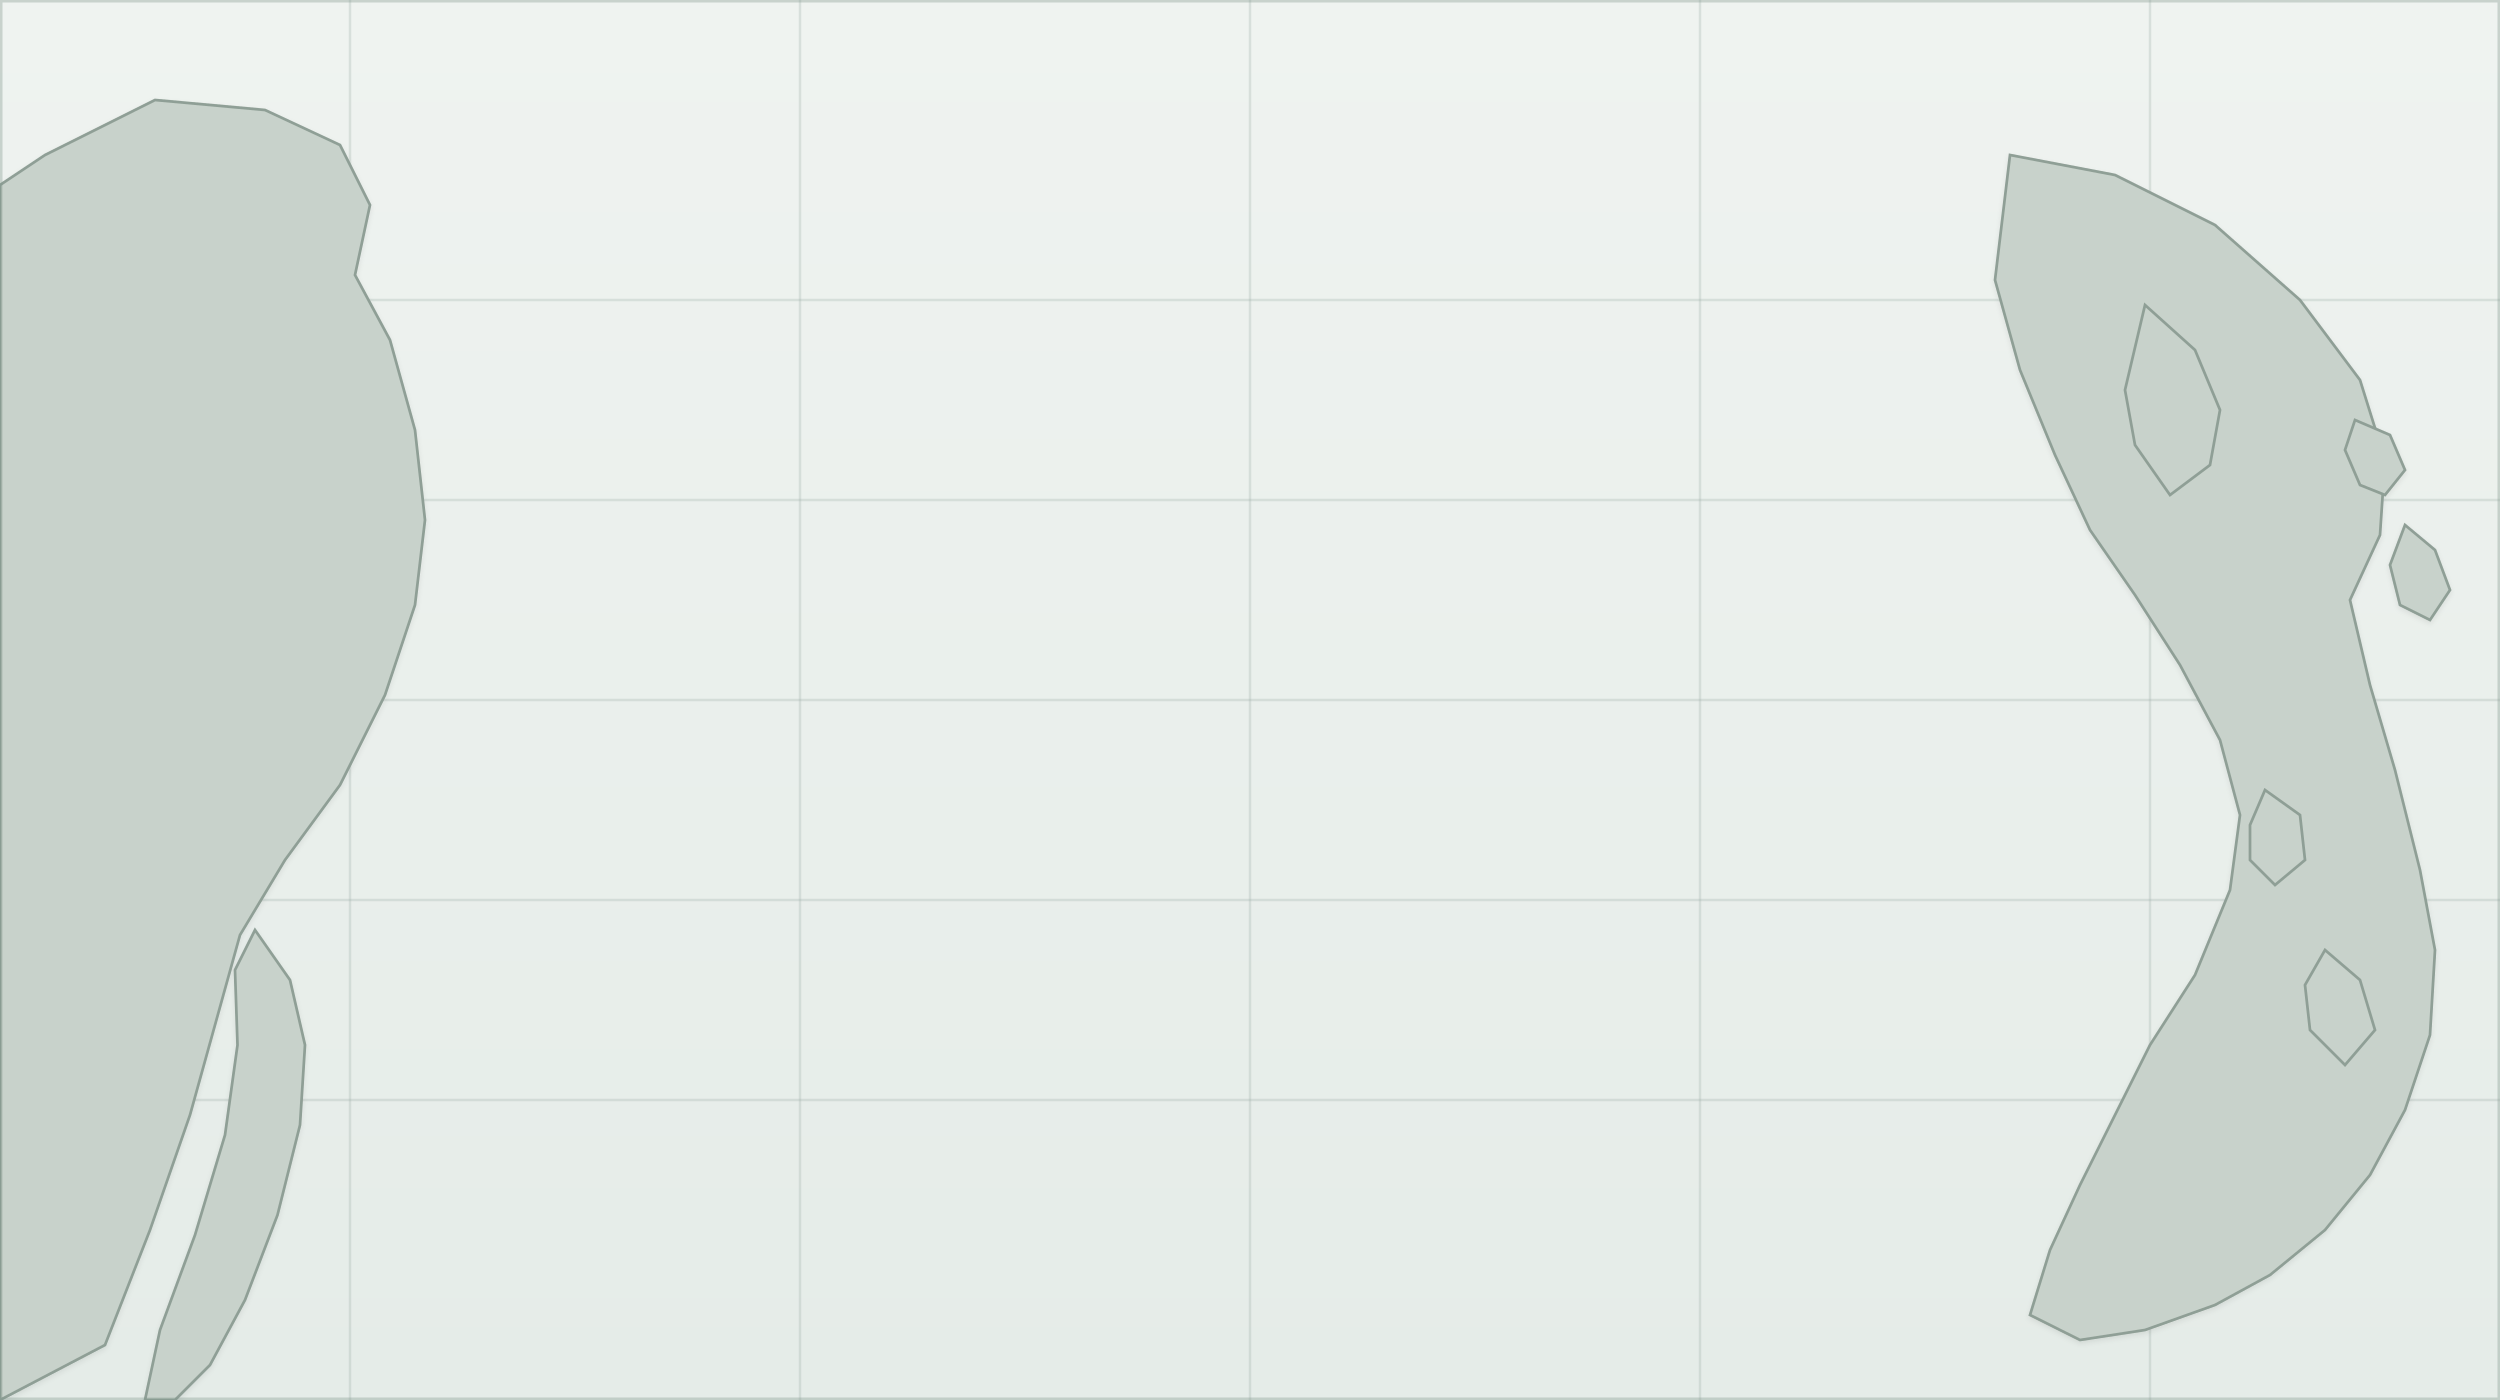
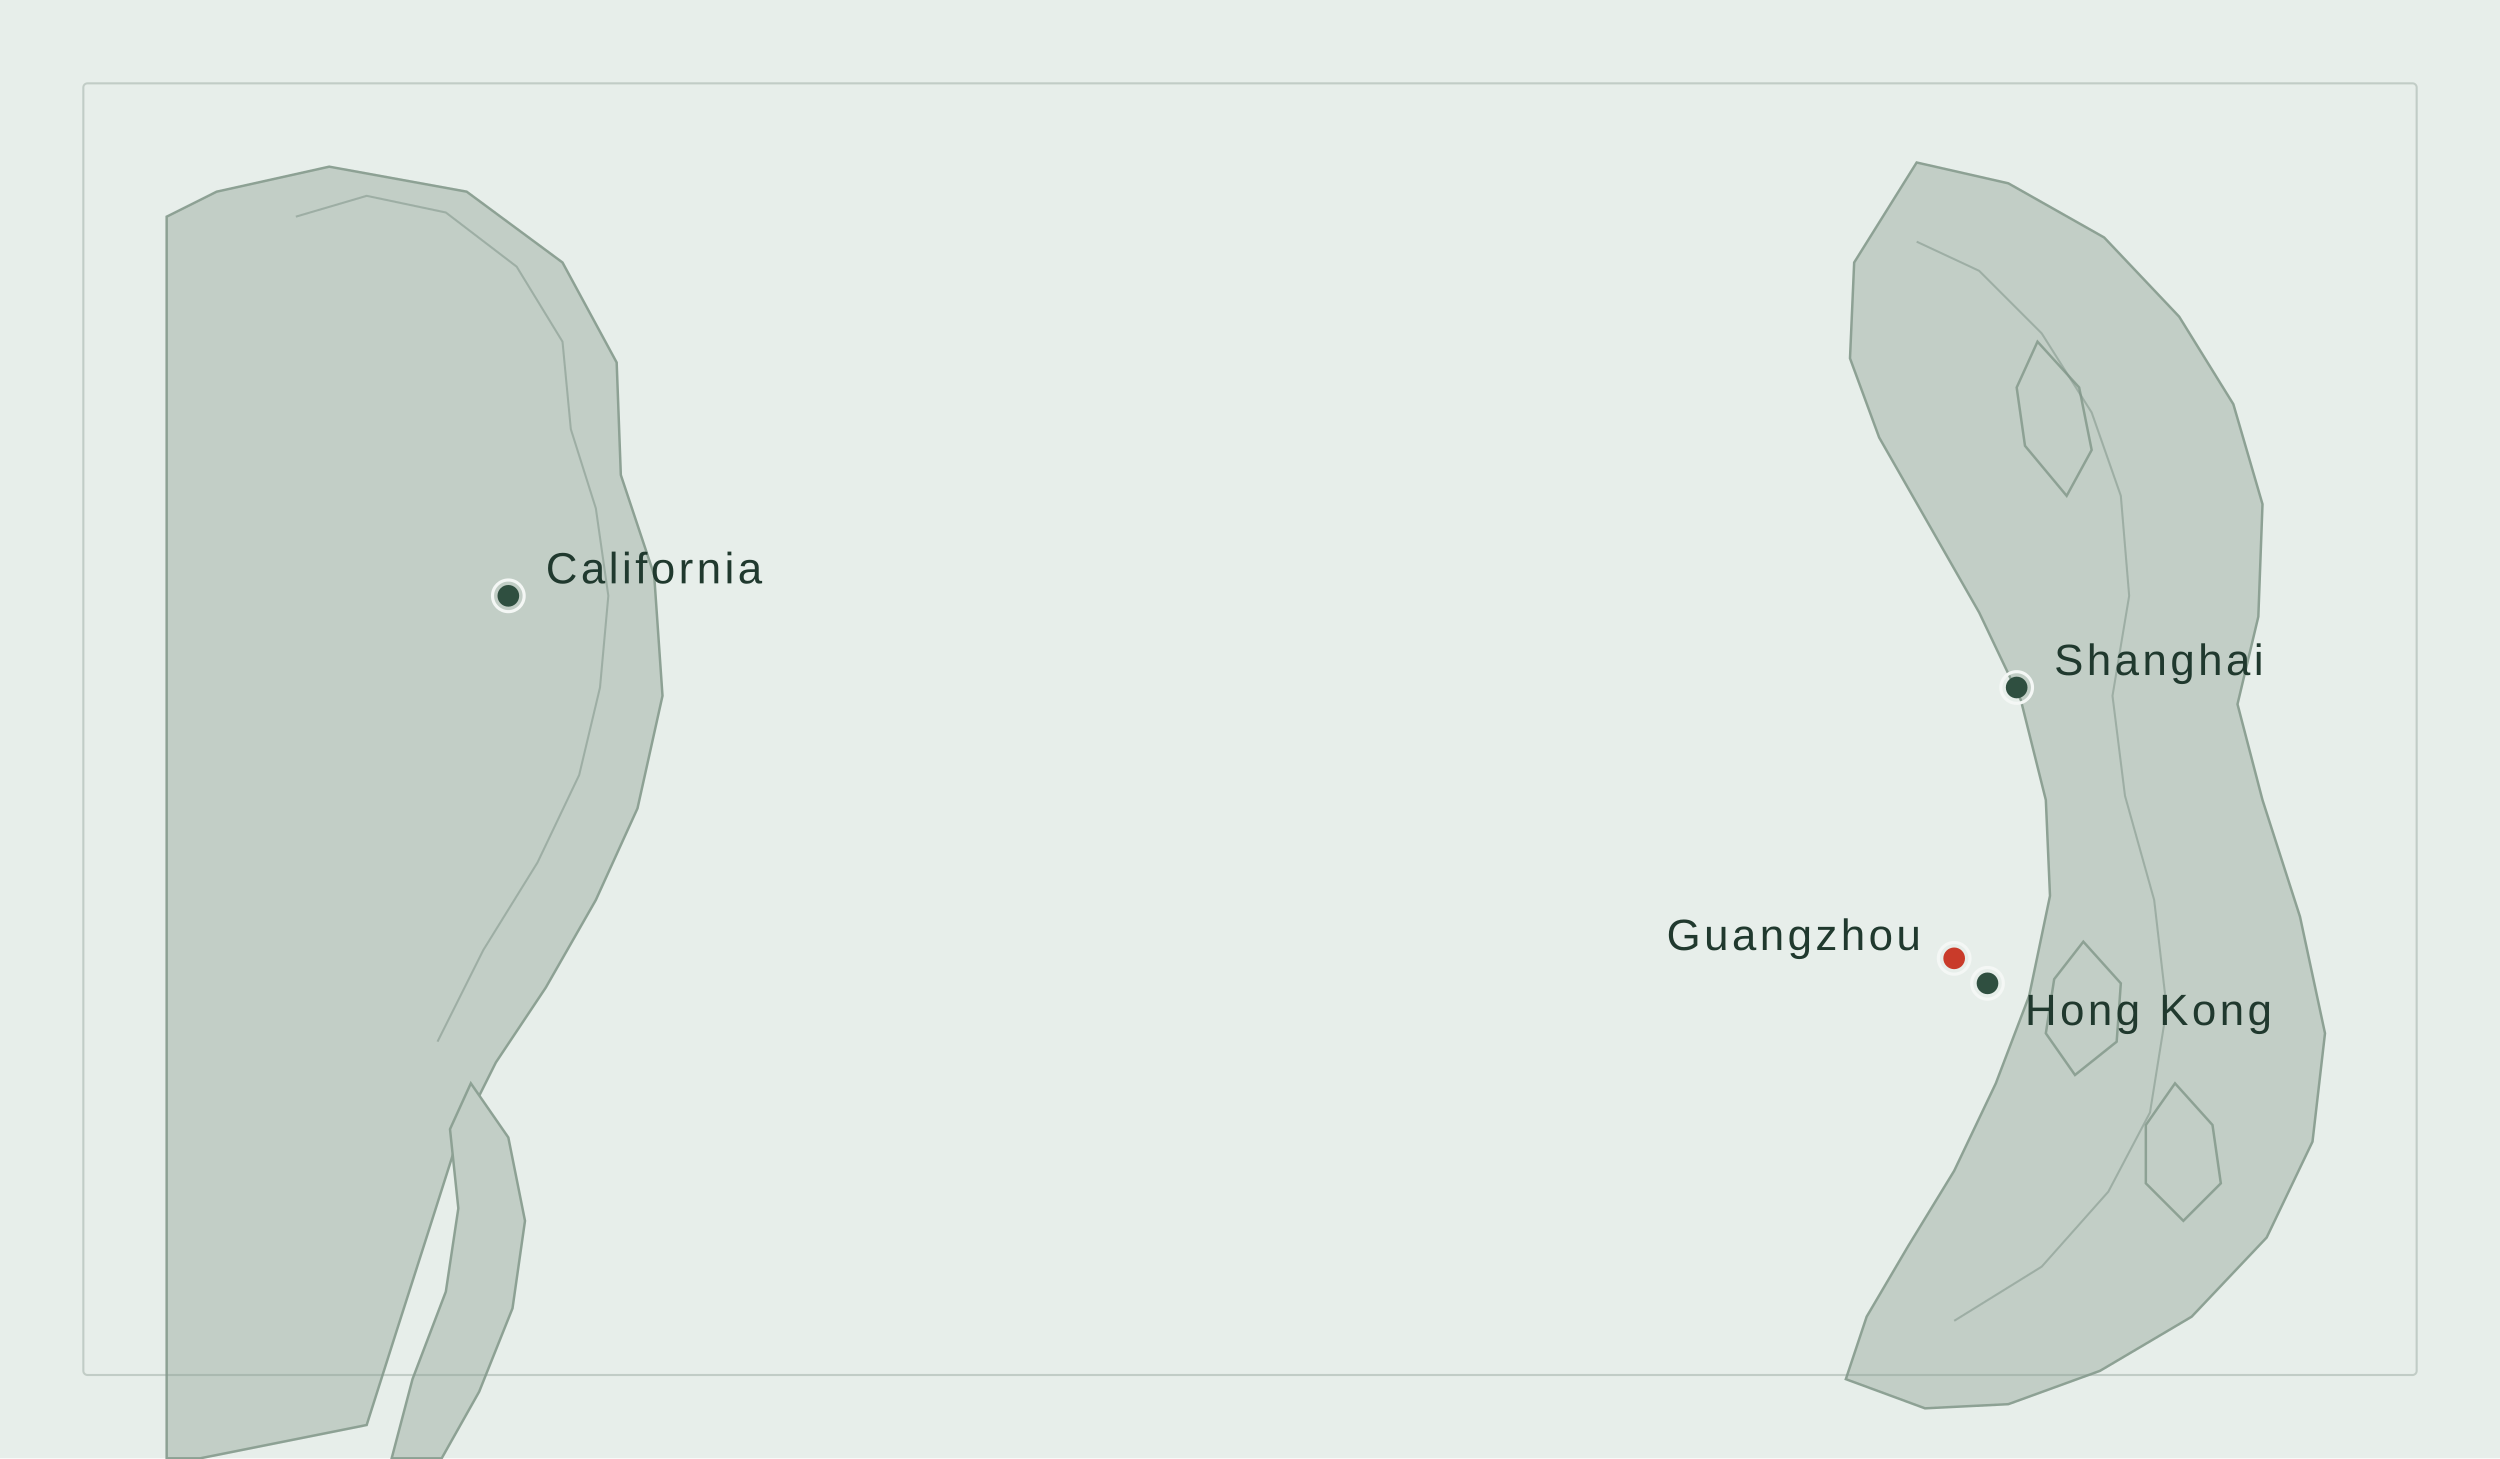
- <svg xmlns="http://www.w3.org/2000/svg" viewBox="0 0 1000 560" role="img" aria-labelledby="title desc">
+ <svg xmlns="http://www.w3.org/2000/svg" viewBox="0 0 1200 700" role="img" aria-labelledby="title desc">
  <defs>
-     <linearGradient id="water" x1="0" y1="0" x2="0" y2="1">
-       <stop offset="0%" stop-color="#eff3f0" />
-       <stop offset="100%" stop-color="#e5ece8" />
-     </linearGradient>
-     <filter id="soft" x="-20%" y="-20%" width="140%" height="140%">
-       <feDropShadow dx="0" dy="1" stdDeviation="1" flood-color="#12261f" flood-opacity="0.08" />
-     </filter>
+     <style>
+       .ocean { fill: #e7eeea; }
+       .land { fill: #c2cec6; stroke: #8da194; stroke-width: 1.2; }
+       .coast { fill: none; stroke: #7f9488; stroke-width: 1; stroke-opacity: 0.55; }
+       .marker { fill: #2f4f40; }
+       .marker-accent { fill: #c93b2a; }
+       .marker-ring { fill: none; stroke: #f4f7f5; stroke-width: 1.5; }
+       .label {
+         font-family: "DIN 2014", "DIN2014", "DIN Alternate", "Arial Narrow", Arial, sans-serif;
+         font-size: 21px;
+         font-weight: 520;
+         letter-spacing: 0.08em;
+         text-transform: uppercase;
+         fill: #20392e;
+       }
+       .frame {
+         fill: none;
+         stroke: #85988d;
+         stroke-opacity: 0.38;
+         stroke-width: 1;
+       }
+     </style>
  </defs>
-   <rect x="0" y="0" width="1000" height="560" fill="url(#water)" />
-   <g stroke="#9baea6" stroke-opacity="0.28" stroke-width="1" fill="none">
-     <path d="M0 120H1000M0 200H1000M0 280H1000M0 360H1000M0 440H1000" />
-     <path d="M140 0V560M320 0V560M500 0V560M680 0V560M860 0V560" />
+   <rect class="ocean" x="0" y="0" width="1200" height="700" />
+   <path class="land" d="M104 92     L158 80 L224 92 L270 126 L296 174 L298 228 L314 276 L318 334 L306 388     L286 432 L262 474 L238 510 L220 546 L206 590 L190 640 L176 684 L96 700 L80 700     L80 104 Z" />
+   <path class="land" d="M226 520 L244 546 L252 586 L246 628 L230 668 L212 700 L188 700 L198 662 L214 620 L220 580 L216 542 Z" />
+   <path class="land" d="M920 78     L964 88 L1010 114 L1046 152 L1072 194 L1086 242 L1084 296 L1074 338 L1086 384     L1104 440 L1116 496 L1110 548 L1088 594 L1052 632 L1008 658 L964 674 L924 676     L886 662 L896 632 L916 598 L938 562 L958 520 L974 478 L984 430 L982 384 L970 336     L950 294 L926 252 L902 210 L888 172 L890 126 Z" />
+   <path class="land" d="M978 164 L998 186 L1004 216 L992 238 L972 214 L968 186 Z" />
+   <path class="land" d="M1000 452 L1018 472 L1016 500 L996 516 L982 496 L986 470 Z" />
+   <path class="land" d="M1044 520 L1062 540 L1066 568 L1048 586 L1030 568 L1030 540 Z" />
+   <path class="coast" d="M142 104 L176 94 L214 102 L248 128 L270 164 L274 206 L286 244 L292 286 L288 330 L278 372 L258 414 L232 456 L210 500" />
+   <path class="coast" d="M920 116 L950 130 L980 160 L1004 198 L1018 238 L1022 286 L1014 334 L1020 382 L1034 432 L1040 484 L1032 534 L1012 572 L980 608 L938 634" />
+   <g>
+     <circle class="marker" cx="244" cy="286" r="5.2" />
+     <circle class="marker-ring" cx="244" cy="286" r="7.6" />
+     <circle class="marker" cx="968" cy="330" r="5.2" />
+     <circle class="marker-ring" cx="968" cy="330" r="7.6" />
+     <circle class="marker-accent" cx="938" cy="460" r="5.2" />
+     <circle class="marker-ring" cx="938" cy="460" r="7.6" />
+     <circle class="marker" cx="954" cy="472" r="5.2" />
+     <circle class="marker-ring" cx="954" cy="472" r="7.6" />
  </g>
-   <g fill="#c8d2cb" stroke="#8f9f96" stroke-width="1.1" filter="url(#soft)">
-     <path d="M18 62 L62 40 L106 44 L136 58 L148 82 L142 110 L156 136 L166 172 L170 208 L166 242 L154 278 L136 314 L114 344 L96 374 L86 410 L76 446 L60 492 L42 538 L0 560 L0 74 Z" />
-     <path d="M102 372 L116 392 L122 418 L120 450 L111 486 L98 520 L84 546 L70 560 L58 560 L64 532 L78 494 L90 454 L95 418 L94 388 Z" />
-     <path d="M804 62 L846 70 L886 90 L920 120 L944 152 L954 184 L952 214 L940 240 L948 274 L958 308 L968 348 L974 380 L972 414 L962 444 L948 470 L930 492 L908 510 L886 522 L858 532 L832 536 L812 526 L820 500 L832 474 L846 446 L860 418 L878 390 L892 356 L896 326 L888 296 L872 266 L854 238 L836 212 L822 182 L808 148 L798 112 Z" />
-     <path d="M858 122 L878 140 L888 164 L884 186 L868 198 L854 178 L850 156 Z" />
-     <path d="M942 168 L956 174 L962 188 L954 198 L944 194 L938 180 Z" />
-     <path d="M962 210 L974 220 L980 236 L972 248 L960 242 L956 226 Z" />
-     <path d="M906 316 L920 326 L922 344 L910 354 L900 344 L900 330 Z" />
-     <path d="M930 380 L944 392 L950 412 L938 426 L924 412 L922 394 Z" />
-   </g>
-   <rect x="0.5" y="0.5" width="999" height="559" fill="none" stroke="#7f9489" stroke-opacity="0.35" />
+   <text class="label" x="262" y="280">California</text>
+   <text class="label" x="986" y="324">Shanghai</text>
+   <text class="label" x="922" y="456" text-anchor="end">Guangzhou</text>
+   <text class="label" x="972" y="492">Hong Kong</text>
+   <rect class="frame" x="40" y="40" width="1120" height="620" rx="2" />
</svg>
